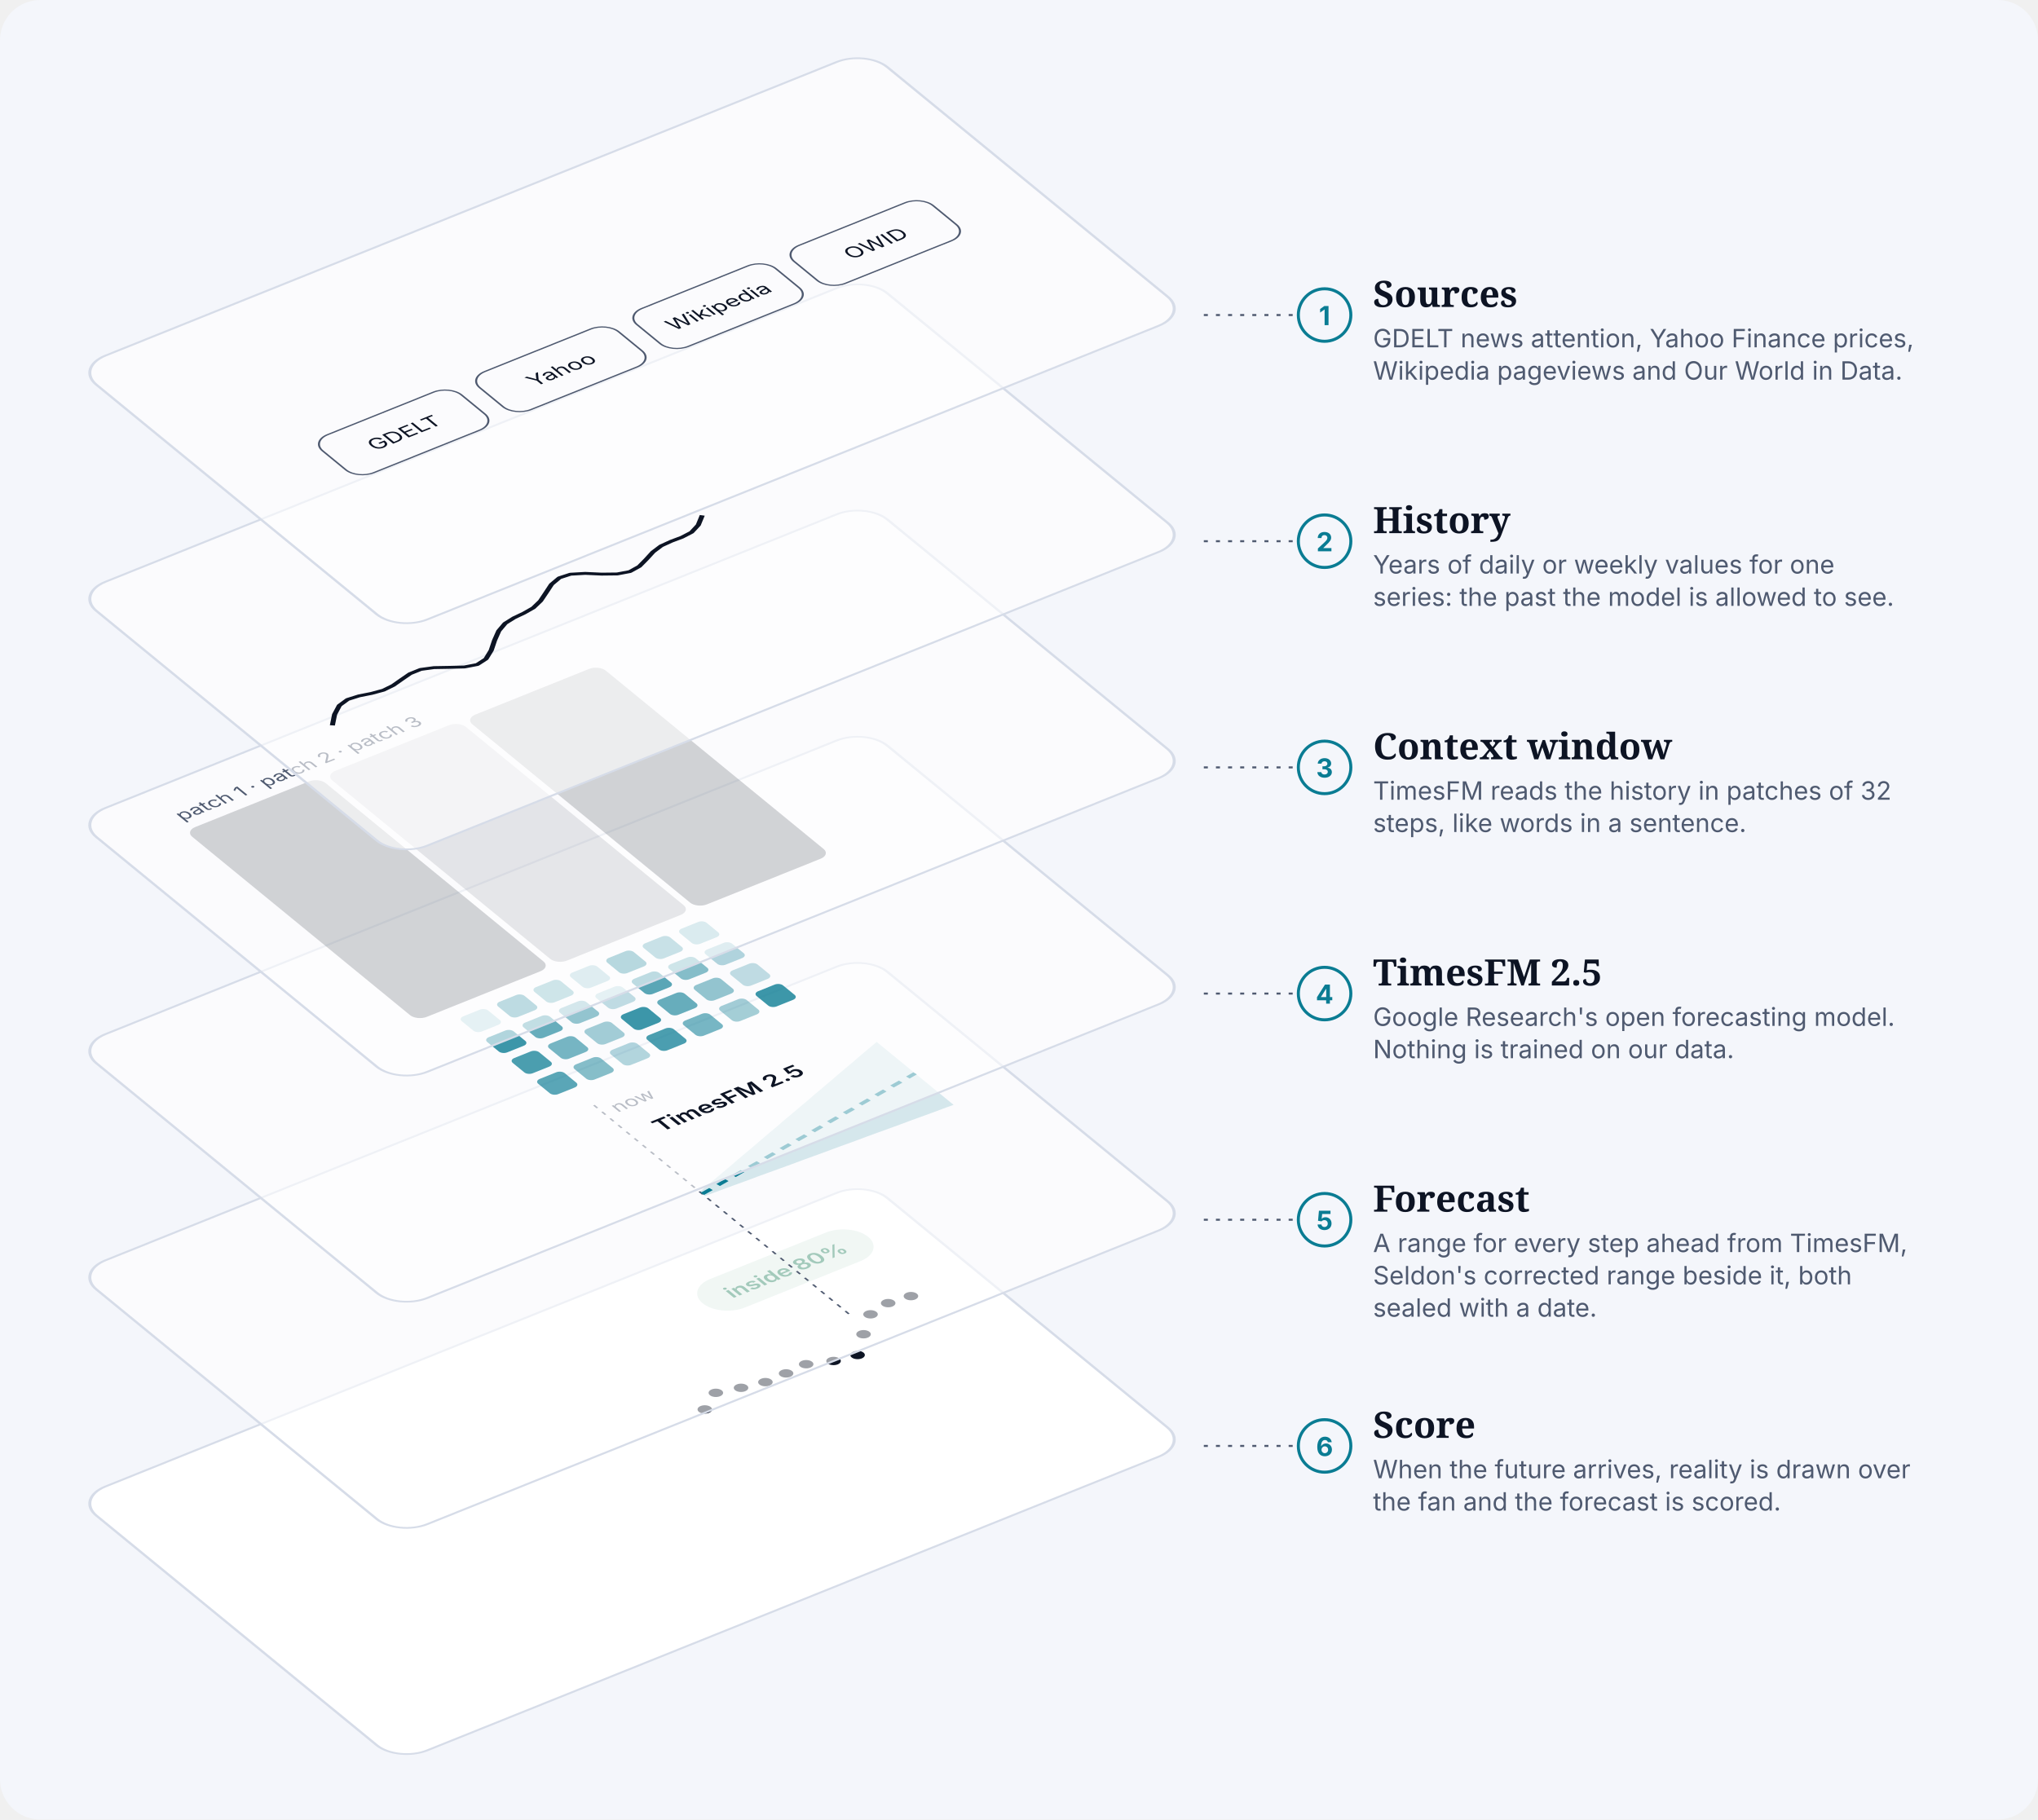
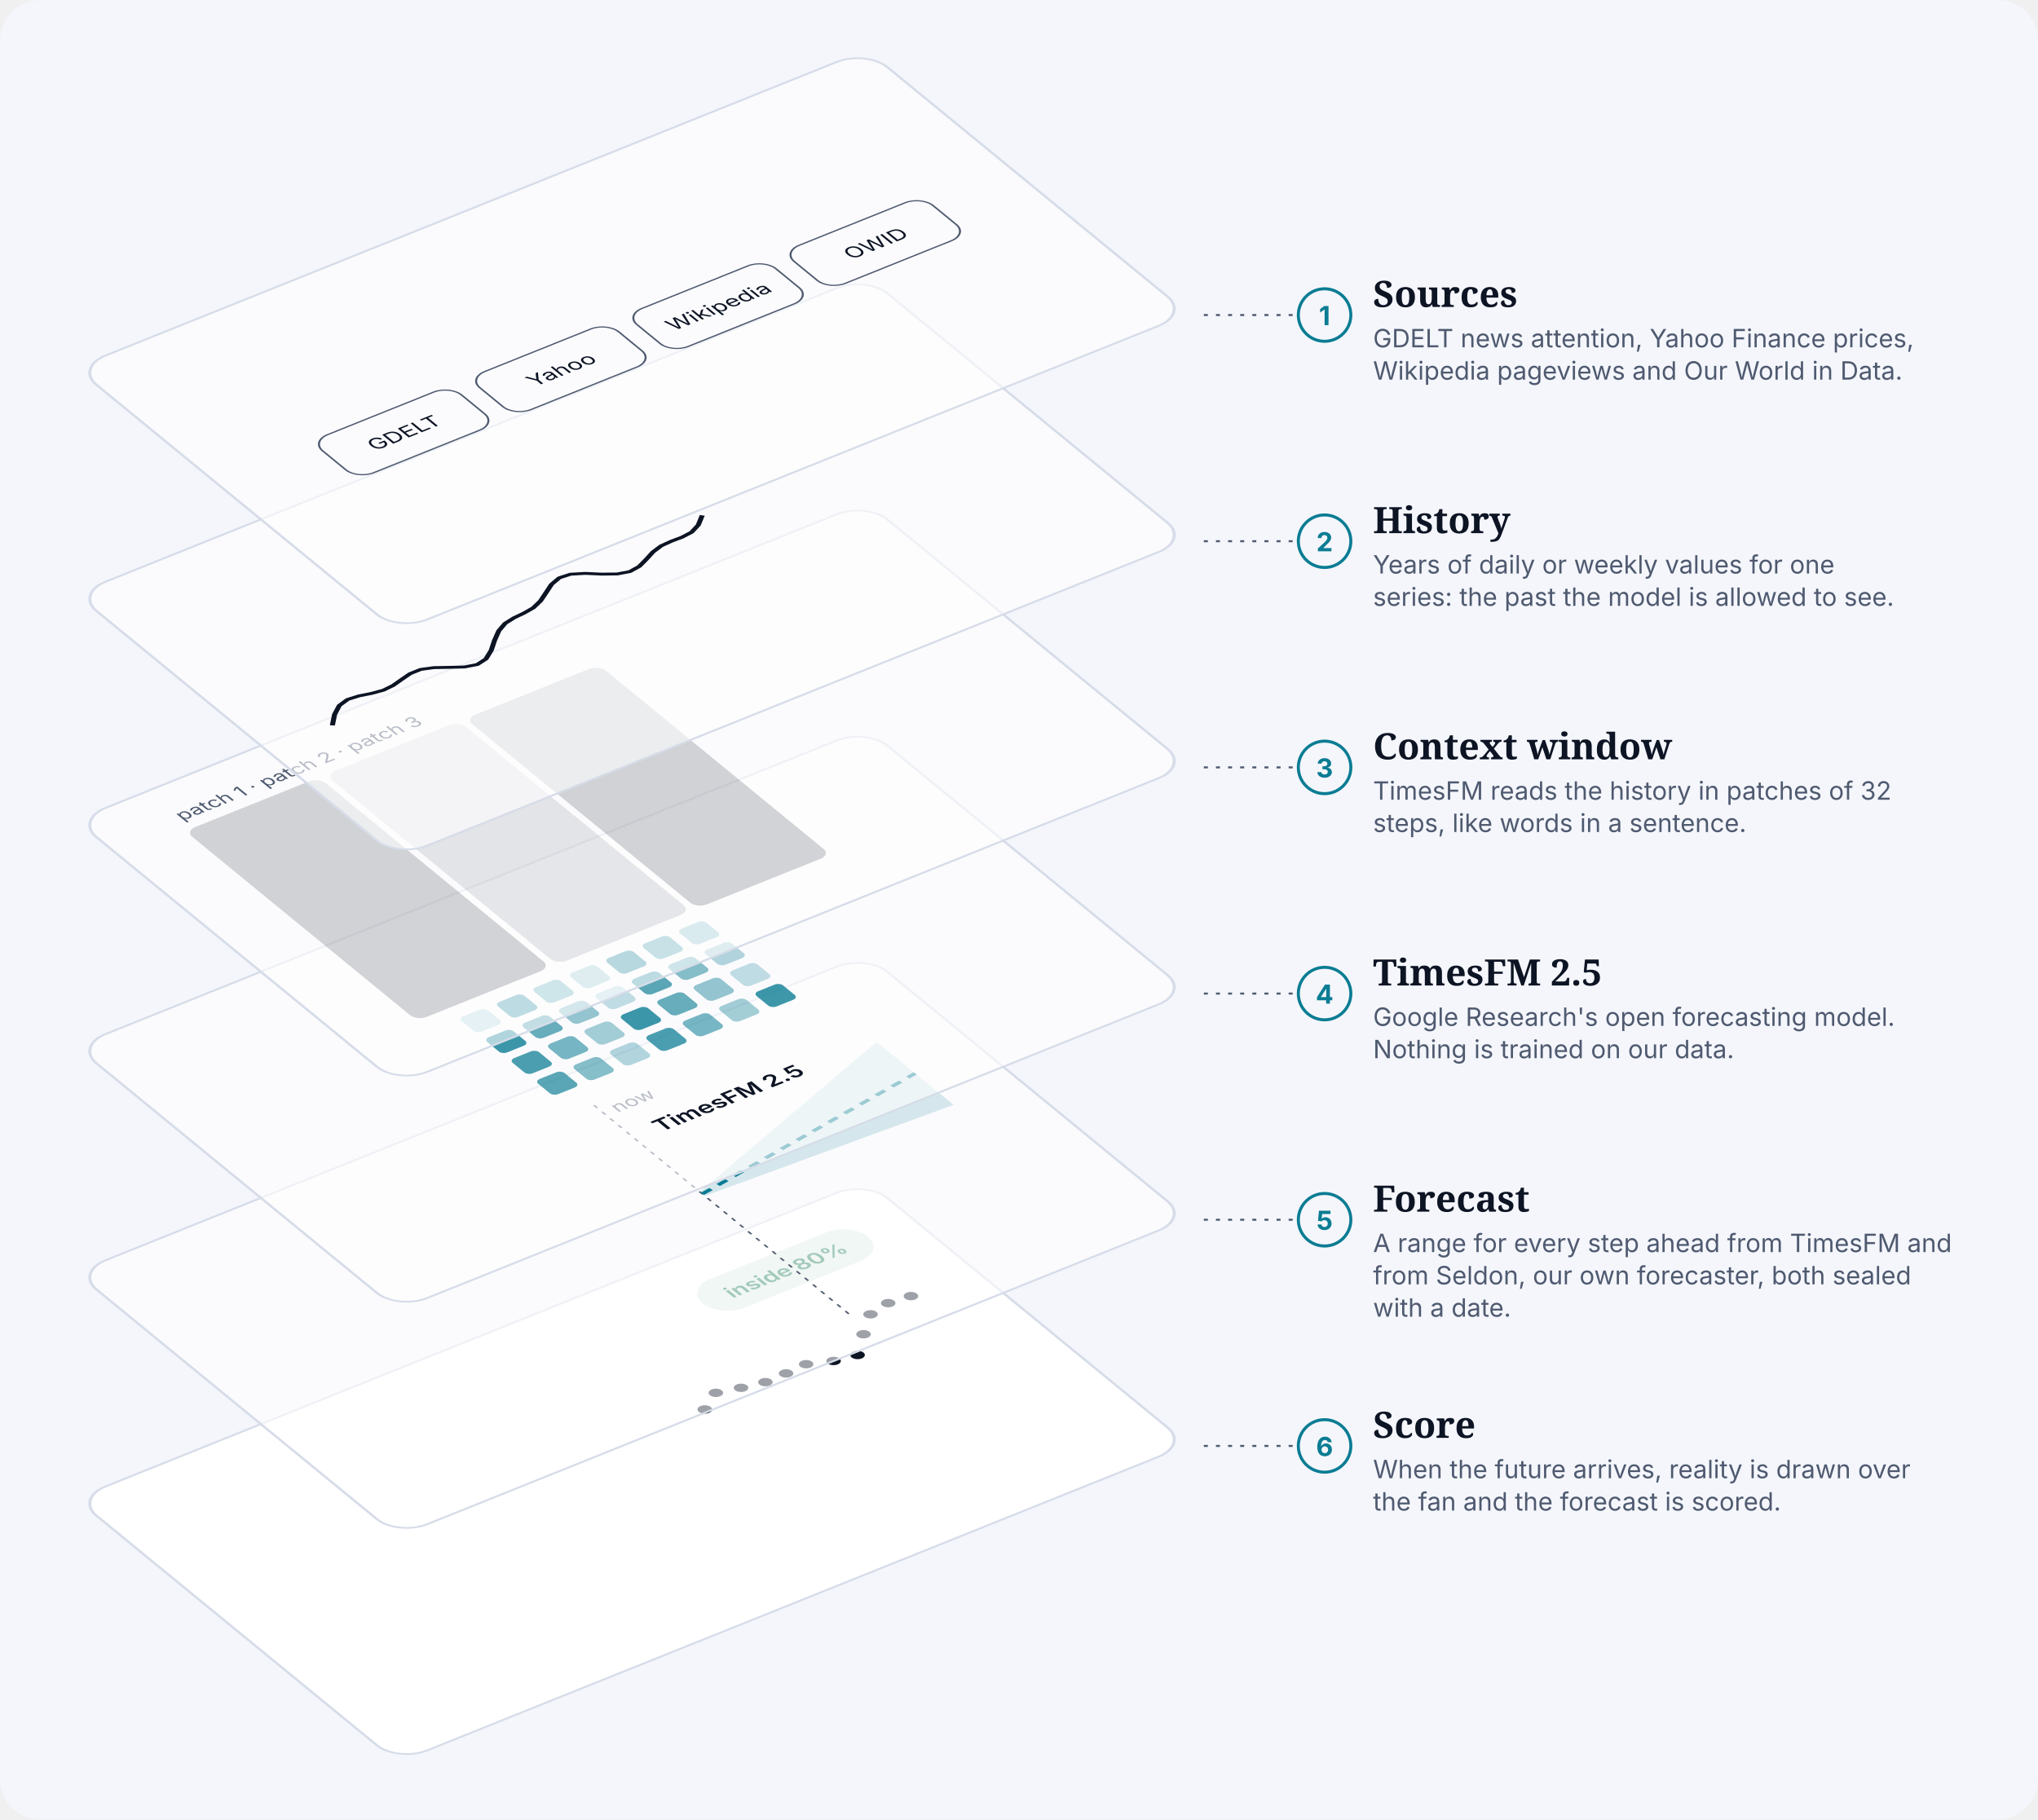
<svg xmlns="http://www.w3.org/2000/svg" viewBox="0 0 1009 901" font-family="Inter, Segoe UI, Helvetica, Arial, sans-serif">
  <rect width="1009" height="901" rx="20" fill="#f4f6fb" />
  <g transform="matrix(0.8192 -0.329 0.5736 0.4698 36 741.9)">
    <rect x="1" y="1" width="478" height="278" rx="18" fill="#ffffff" fill-opacity="1" stroke="#d6dce8" stroke-width="1.5" />
    <circle cx="300.3" cy="116.7" r="3.6" fill="#0d1424" />
    <circle cx="313.0" cy="108.1" r="3.6" fill="#0d1424" />
    <circle cx="325.7" cy="111.7" r="3.6" fill="#0d1424" />
    <circle cx="338.4" cy="114.6" r="3.6" fill="#0d1424" />
    <circle cx="351.1" cy="114.3" r="3.6" fill="#0d1424" />
    <circle cx="363.8" cy="113.5" r="3.6" fill="#0d1424" />
    <circle cx="376.5" cy="119.0" r="3.6" fill="#0d1424" />
    <circle cx="389.2" cy="121.6" r="3.6" fill="#0d1424" />
    <circle cx="401.9" cy="108.6" r="3.6" fill="#0d1424" />
    <circle cx="414.6" cy="96.5" r="3.6" fill="#0d1424" />
    <circle cx="427.3" cy="93.6" r="3.6" fill="#0d1424" />
    <circle cx="440.0" cy="95.1" r="3.6" fill="#0d1424" />
    <g transform="translate(352 26)">
      <rect width="100" height="30" rx="15" fill="#187a55" opacity=".16" />
      <text x="50" y="20" text-anchor="middle" font-size="13" font-weight="600" fill="#187a55">inside 80%</text>
    </g>
  </g>
  <g transform="matrix(0.8192 -0.329 0.5736 0.4698 36 629.9)">
    <rect x="1" y="1" width="478" height="278" rx="18" fill="#ffffff" fill-opacity="0.6" stroke="#d6dce8" stroke-width="1.5" />
    <line x1="294.0" y1="30" x2="294.0" y2="250" stroke="#4f5a70" stroke-dasharray="3 4" />
    <text x="300.0" y="42" font-size="12" fill="#4f5a70">now</text>
    <path d="M294.0,121.4 L300.3,118.9 L306.7,116.5 L313.0,114.1 L319.4,111.7 L325.7,109.2 L332.1,106.8 L338.4,104.4 L344.8,101.9 L351.1,99.5 L357.5,97.1 L363.8,94.6 L370.2,92.2 L376.5,89.8 L382.9,87.4 L389.2,84.9 L395.6,82.5 L401.9,80.1 L408.3,77.6 L414.6,75.2 L421.0,72.8 L427.3,70.3 L433.7,67.9 L440.0,65.5 L440.0,131.9 L433.7,131.6 L427.3,131.4 L421.0,131.1 L414.6,130.8 L408.3,130.6 L401.9,130.3 L395.6,130.0 L389.2,129.7 L382.9,129.5 L376.5,129.2 L370.2,128.9 L363.8,128.7 L357.5,128.4 L351.1,128.1 L344.8,127.9 L338.4,127.6 L332.1,127.3 L325.7,127.0 L319.4,126.8 L313.0,126.5 L306.7,126.2 L300.3,126.0 L294.0,125.7Z" fill="rgba(10,124,147,.16)" />
    <path d="M294.0,123.5 L300.3,122.5 L306.7,121.4 L313.0,120.3 L319.4,119.2 L325.7,118.1 L332.1,117.1 L338.4,116.0 L344.8,114.9 L351.1,113.8 L357.5,112.7 L363.8,111.7 L370.2,110.6 L376.5,109.5 L382.9,108.4 L389.2,107.3 L395.6,106.3 L401.9,105.2 L408.3,104.1 L414.6,103.0 L421.0,101.9 L427.3,100.9 L433.7,99.8 L440.0,98.7" fill="none" stroke="#0a7c93" stroke-width="2.5" stroke-dasharray="6 5" />
  </g>
  <g transform="matrix(0.8192 -0.329 0.5736 0.4698 36 517.9)">
    <rect x="1" y="1" width="478" height="278" rx="18" fill="#ffffff" fill-opacity="0.6" stroke="#d6dce8" stroke-width="1.5" />
    <rect x="170" y="90" width="16" height="16" rx="3" fill="#0a7c93" opacity="0.25" />
    <rect x="192" y="90" width="16" height="16" rx="3" fill="#0a7c93" opacity="0.67" />
    <rect x="214" y="90" width="16" height="16" rx="3" fill="#0a7c93" opacity="0.49" />
    <rect x="236" y="90" width="16" height="16" rx="3" fill="#0a7c93" opacity="0.31" />
    <rect x="258" y="90" width="16" height="16" rx="3" fill="#0a7c93" opacity="0.73" />
    <rect x="280" y="90" width="16" height="16" rx="3" fill="#0a7c93" opacity="0.55" />
    <rect x="302" y="90" width="16" height="16" rx="3" fill="#0a7c93" opacity="0.37" />
    <rect x="170" y="112" width="16" height="16" rx="3" fill="#0a7c93" opacity="0.79" />
    <rect x="192" y="112" width="16" height="16" rx="3" fill="#0a7c93" opacity="0.61" />
    <rect x="214" y="112" width="16" height="16" rx="3" fill="#0a7c93" opacity="0.43" />
    <rect x="236" y="112" width="16" height="16" rx="3" fill="#0a7c93" opacity="0.25" />
    <rect x="258" y="112" width="16" height="16" rx="3" fill="#0a7c93" opacity="0.67" />
    <rect x="280" y="112" width="16" height="16" rx="3" fill="#0a7c93" opacity="0.49" />
    <rect x="302" y="112" width="16" height="16" rx="3" fill="#0a7c93" opacity="0.31" />
    <rect x="170" y="134" width="16" height="16" rx="3" fill="#0a7c93" opacity="0.73" />
    <rect x="192" y="134" width="16" height="16" rx="3" fill="#0a7c93" opacity="0.55" />
    <rect x="214" y="134" width="16" height="16" rx="3" fill="#0a7c93" opacity="0.37" />
    <rect x="236" y="134" width="16" height="16" rx="3" fill="#0a7c93" opacity="0.79" />
    <rect x="258" y="134" width="16" height="16" rx="3" fill="#0a7c93" opacity="0.61" />
    <rect x="280" y="134" width="16" height="16" rx="3" fill="#0a7c93" opacity="0.43" />
    <rect x="302" y="134" width="16" height="16" rx="3" fill="#0a7c93" opacity="0.25" />
    <rect x="170" y="156" width="16" height="16" rx="3" fill="#0a7c93" opacity="0.67" />
    <rect x="192" y="156" width="16" height="16" rx="3" fill="#0a7c93" opacity="0.49" />
    <rect x="214" y="156" width="16" height="16" rx="3" fill="#0a7c93" opacity="0.31" />
    <rect x="236" y="156" width="16" height="16" rx="3" fill="#0a7c93" opacity="0.73" />
    <rect x="258" y="156" width="16" height="16" rx="3" fill="#0a7c93" opacity="0.55" />
    <rect x="280" y="156" width="16" height="16" rx="3" fill="#0a7c93" opacity="0.37" />
    <rect x="302" y="156" width="16" height="16" rx="3" fill="#0a7c93" opacity="0.79" />
    <text x="240" y="228" text-anchor="middle" font-size="14" font-weight="600" fill="#0d1424">TimesFM 2.5</text>
  </g>
  <g transform="matrix(0.8192 -0.329 0.5736 0.4698 36 405.9)">
    <rect x="1" y="1" width="478" height="278" rx="18" fill="#ffffff" fill-opacity="0.6" stroke="#d6dce8" stroke-width="1.5" />
    <rect x="40.0" y="40" width="80.7" height="200" rx="6" fill="#0d1424" opacity="0.18" />
    <rect x="124.7" y="40" width="80.7" height="200" rx="6" fill="#0d1424" opacity="0.1" />
    <rect x="209.3" y="40" width="80.7" height="200" rx="6" fill="#0d1424" opacity="0.18" />
    <text x="44" y="32" font-size="12" fill="#4f5a70">patch 1 · patch 2 · patch 3</text>
  </g>
  <g transform="matrix(0.8192 -0.329 0.5736 0.4698 36 293.9)">
    <rect x="1" y="1" width="478" height="278" rx="18" fill="#ffffff" fill-opacity="0.6" stroke="#d6dce8" stroke-width="1.5" />
    <path d="M40.0,167.0 L46.3,159.9 L52.7,154.9 L59.0,153.0 L65.4,153.7 L71.7,155.5 L78.1,156.6 L84.4,156.0 L90.8,154.2 L97.1,152.5 L103.5,152.5 L109.8,155.0 L116.2,159.2 L122.5,163.2 L128.9,165.1 L135.2,163.6 L141.6,159.0 L147.9,152.9 L154.3,147.4 L160.6,143.9 L167.0,142.5 L173.3,142.0 L179.7,140.9 L186.0,138.1 L192.4,133.8 L198.7,129.5 L205.1,127.1 L211.4,127.7 L217.8,131.3 L224.1,136.5 L230.5,140.8 L236.8,142.7 L243.2,141.7 L249.5,138.7 L255.9,135.4 L262.2,133.4 L268.6,133.0 L274.9,133.2 L281.3,132.4 L287.6,129.2 L294.0,123.5" fill="none" stroke="#0d1424" stroke-width="2.5" stroke-linejoin="round" />
  </g>
  <g transform="matrix(0.8192 -0.329 0.5736 0.4698 36 181.9)">
    <rect x="1" y="1" width="478" height="278" rx="18" fill="#ffffff" fill-opacity="0.6" stroke="#d6dce8" stroke-width="1.5" />
    <g transform="translate(60 120)">
      <rect width="84" height="40" rx="10" fill="none" stroke="#4f5a70" />
      <text x="42" y="25" text-anchor="middle" font-size="13" fill="#0d1424">GDELT</text>
    </g>
    <g transform="translate(155 120)">
      <rect width="84" height="40" rx="10" fill="none" stroke="#4f5a70" />
      <text x="42" y="25" text-anchor="middle" font-size="13" fill="#0d1424">Yahoo</text>
    </g>
    <g transform="translate(250 120)">
      <rect width="84" height="40" rx="10" fill="none" stroke="#4f5a70" />
      <text x="42" y="25" text-anchor="middle" font-size="13" fill="#0d1424">Wikipedia</text>
    </g>
    <g transform="translate(345 120)">
      <rect width="84" height="40" rx="10" fill="none" stroke="#4f5a70" />
      <text x="42" y="25" text-anchor="middle" font-size="13" fill="#0d1424">OWID</text>
    </g>
  </g>
  <line x1="596" y1="156" x2="641.794" y2="156" stroke="#4f5a70" stroke-width="1" stroke-dasharray="2 4" />
  <circle cx="655.794" cy="156" r="13" fill="#f4f6fb" stroke="#0a7c93" stroke-width="1.5" />
  <text x="655.794" y="161" text-anchor="middle" font-size="13" font-weight="700" fill="#0a7c93">1</text>
  <text x="679.794" y="152" font-size="18" font-weight="700" fill="#0d1424" font-family="Fraunces, Georgia, serif">Sources</text>
  <text x="679.794" y="172" font-size="12.5" fill="#4f5a70">GDELT news attention, Yahoo Finance prices,</text>
  <text x="679.794" y="188" font-size="12.5" fill="#4f5a70">Wikipedia pageviews and Our World in Data.</text>
  <line x1="596" y1="268" x2="641.794" y2="268" stroke="#4f5a70" stroke-width="1" stroke-dasharray="2 4" />
  <circle cx="655.794" cy="268" r="13" fill="#f4f6fb" stroke="#0a7c93" stroke-width="1.5" />
  <text x="655.794" y="273" text-anchor="middle" font-size="13" font-weight="700" fill="#0a7c93">2</text>
  <text x="679.794" y="264" font-size="18" font-weight="700" fill="#0d1424" font-family="Fraunces, Georgia, serif">History</text>
  <text x="679.794" y="284" font-size="12.5" fill="#4f5a70">Years of daily or weekly values for one</text>
  <text x="679.794" y="300" font-size="12.5" fill="#4f5a70">series: the past the model is allowed to see.</text>
  <line x1="596" y1="380" x2="641.794" y2="380" stroke="#4f5a70" stroke-width="1" stroke-dasharray="2 4" />
  <circle cx="655.794" cy="380" r="13" fill="#f4f6fb" stroke="#0a7c93" stroke-width="1.5" />
  <text x="655.794" y="385" text-anchor="middle" font-size="13" font-weight="700" fill="#0a7c93">3</text>
  <text x="679.794" y="376" font-size="18" font-weight="700" fill="#0d1424" font-family="Fraunces, Georgia, serif">Context window</text>
  <text x="679.794" y="396" font-size="12.5" fill="#4f5a70">TimesFM reads the history in patches of 32</text>
  <text x="679.794" y="412" font-size="12.5" fill="#4f5a70">steps, like words in a sentence.</text>
  <line x1="596" y1="492" x2="641.794" y2="492" stroke="#4f5a70" stroke-width="1" stroke-dasharray="2 4" />
  <circle cx="655.794" cy="492" r="13" fill="#f4f6fb" stroke="#0a7c93" stroke-width="1.5" />
  <text x="655.794" y="497" text-anchor="middle" font-size="13" font-weight="700" fill="#0a7c93">4</text>
  <text x="679.794" y="488" font-size="18" font-weight="700" fill="#0d1424" font-family="Fraunces, Georgia, serif">TimesFM 2.5</text>
  <text x="679.794" y="508" font-size="12.5" fill="#4f5a70">Google Research's open forecasting model.</text>
  <text x="679.794" y="524" font-size="12.5" fill="#4f5a70">Nothing is trained on our data.</text>
  <line x1="596" y1="604" x2="641.794" y2="604" stroke="#4f5a70" stroke-width="1" stroke-dasharray="2 4" />
  <circle cx="655.794" cy="604" r="13" fill="#f4f6fb" stroke="#0a7c93" stroke-width="1.5" />
  <text x="655.794" y="609" text-anchor="middle" font-size="13" font-weight="700" fill="#0a7c93">5</text>
  <text x="679.794" y="600" font-size="18" font-weight="700" fill="#0d1424" font-family="Fraunces, Georgia, serif">Forecast</text>
-   <text x="679.794" y="620" font-size="12.5" fill="#4f5a70">A range for every step ahead from TimesFM,</text>
-   <text x="679.794" y="636" font-size="12.5" fill="#4f5a70">Seldon's corrected range beside it, both</text>
-   <text x="679.794" y="652" font-size="12.5" fill="#4f5a70">sealed with a date.</text>
+   <text x="679.794" y="620" font-size="12.5" fill="#4f5a70">A range for every step ahead from TimesFM and</text>
+   <text x="679.794" y="636" font-size="12.5" fill="#4f5a70">from Seldon, our own forecaster, both sealed</text>
+   <text x="679.794" y="652" font-size="12.5" fill="#4f5a70">with a date.</text>
  <line x1="596" y1="716" x2="641.794" y2="716" stroke="#4f5a70" stroke-width="1" stroke-dasharray="2 4" />
  <circle cx="655.794" cy="716" r="13" fill="#f4f6fb" stroke="#0a7c93" stroke-width="1.5" />
  <text x="655.794" y="721" text-anchor="middle" font-size="13" font-weight="700" fill="#0a7c93">6</text>
  <text x="679.794" y="712" font-size="18" font-weight="700" fill="#0d1424" font-family="Fraunces, Georgia, serif">Score</text>
  <text x="679.794" y="732" font-size="12.5" fill="#4f5a70">When the future arrives, reality is drawn over</text>
  <text x="679.794" y="748" font-size="12.5" fill="#4f5a70">the fan and the forecast is scored.</text>
</svg>
